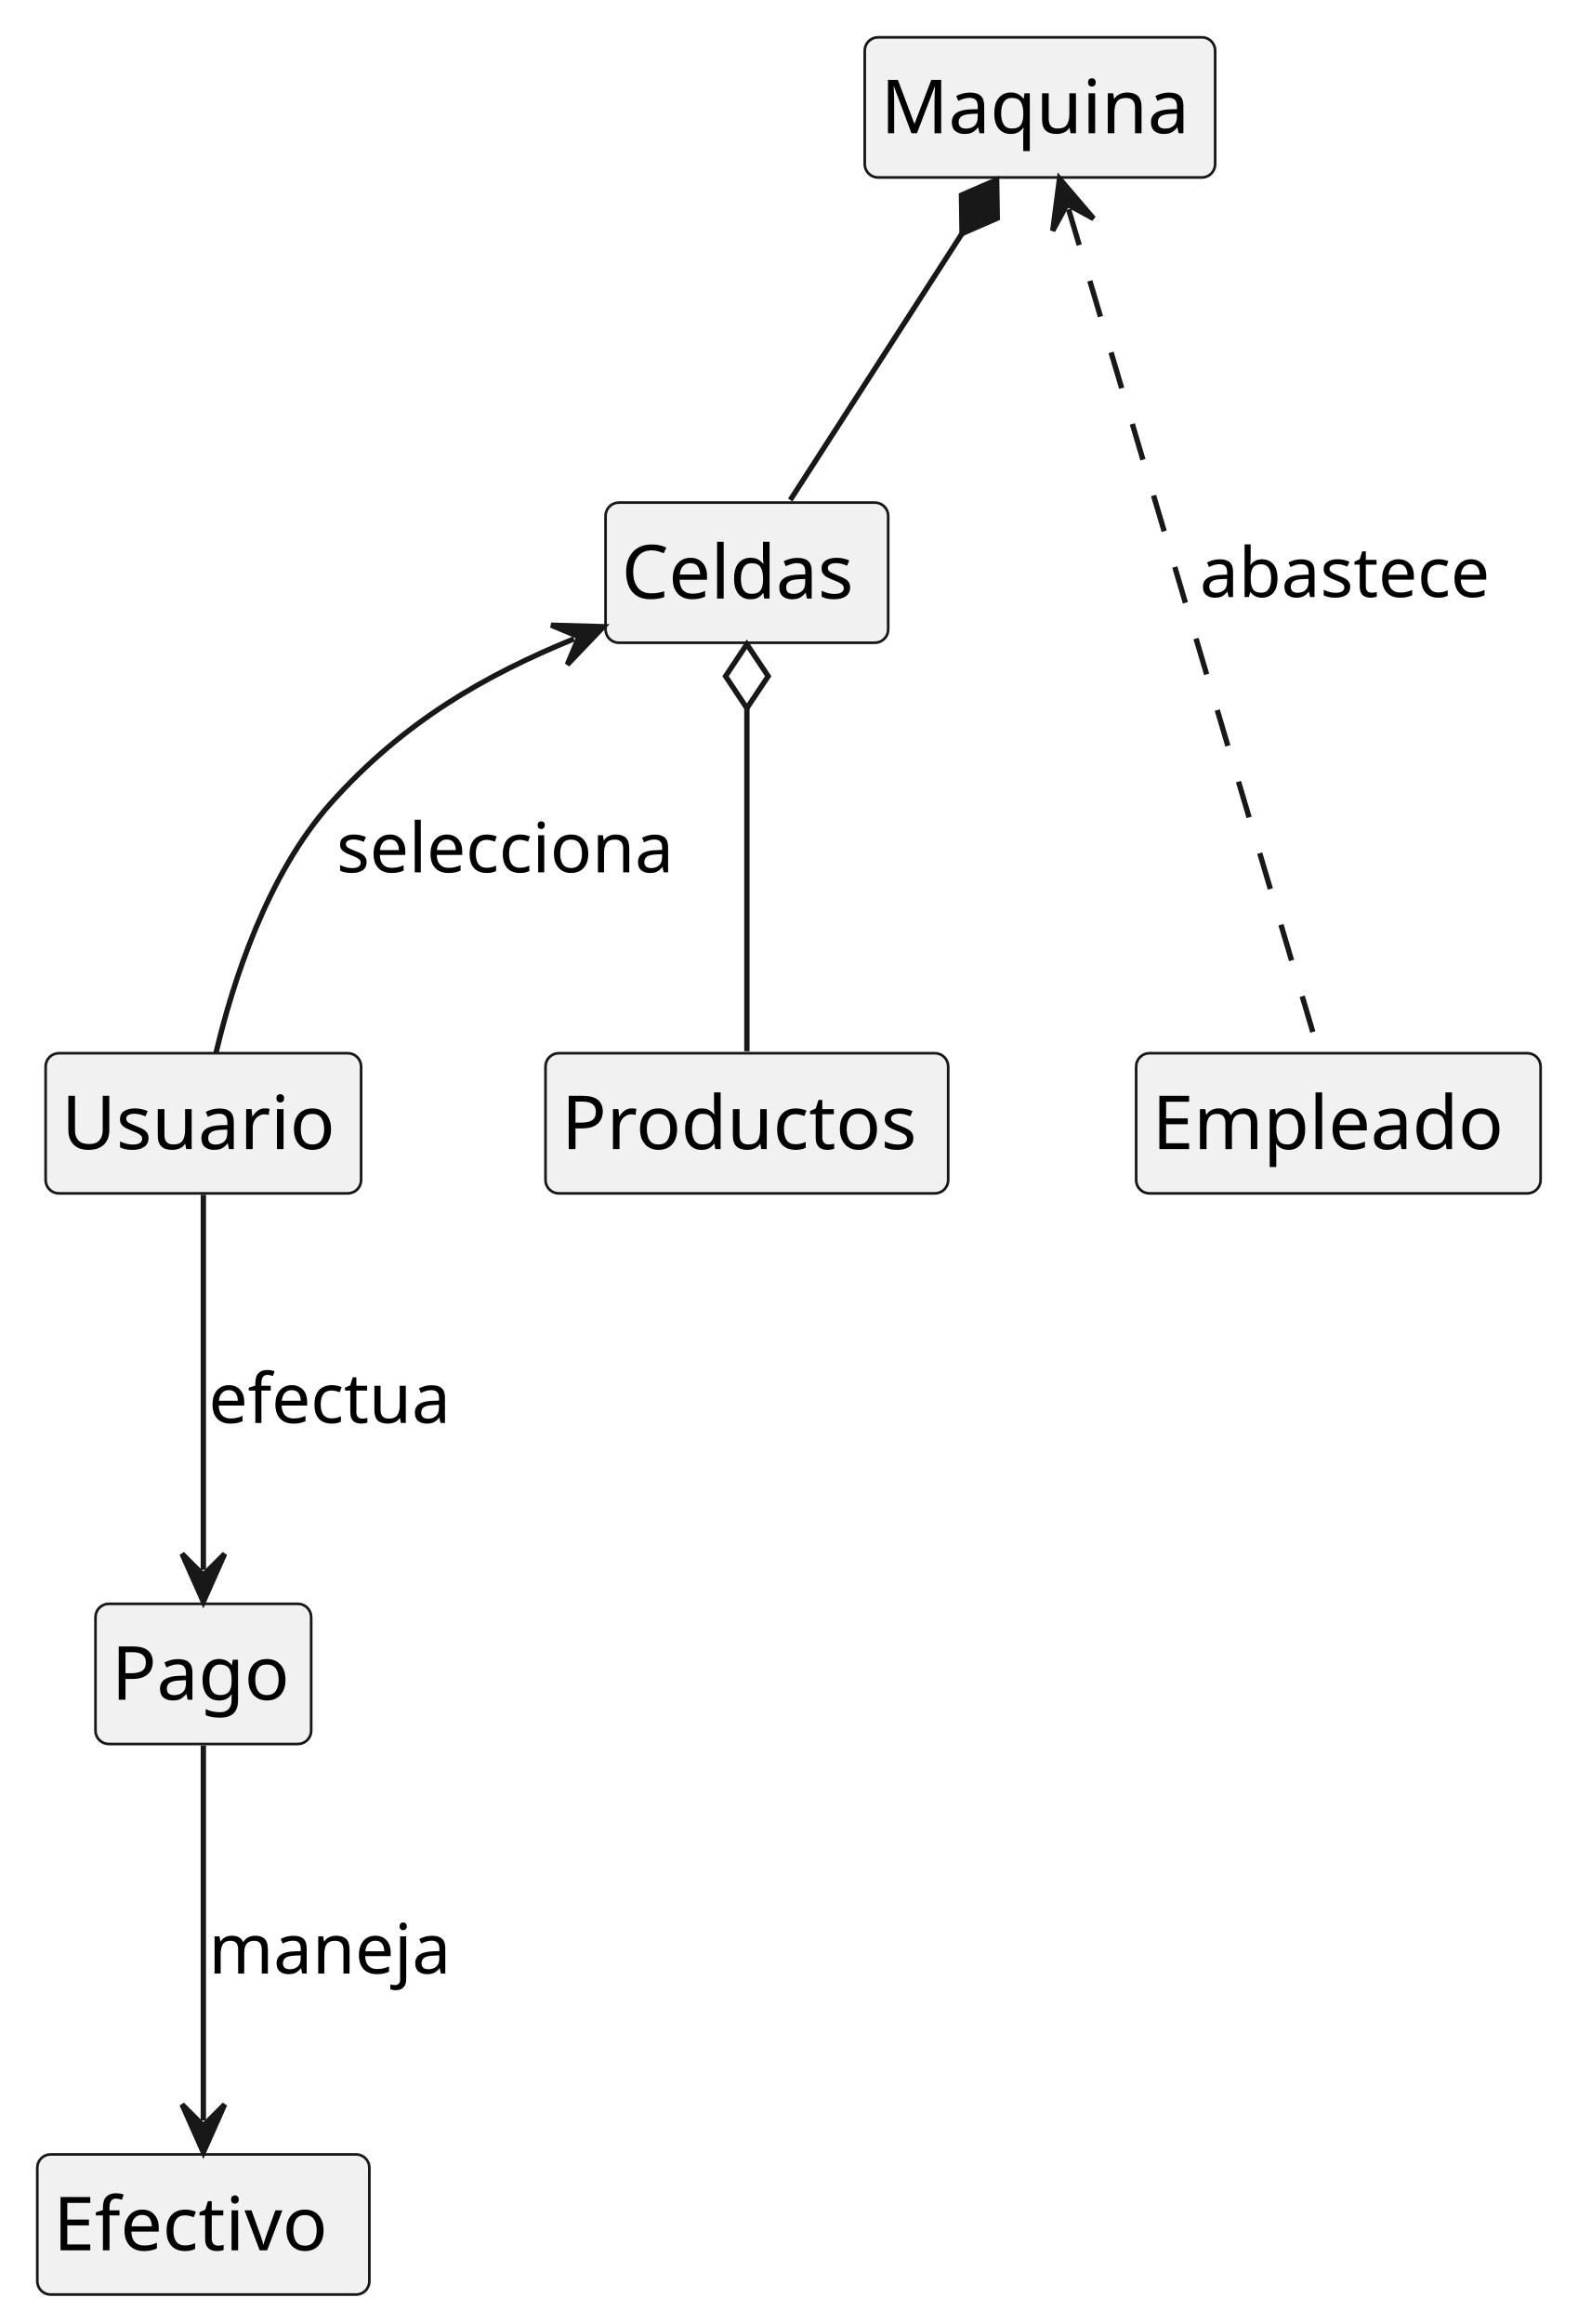
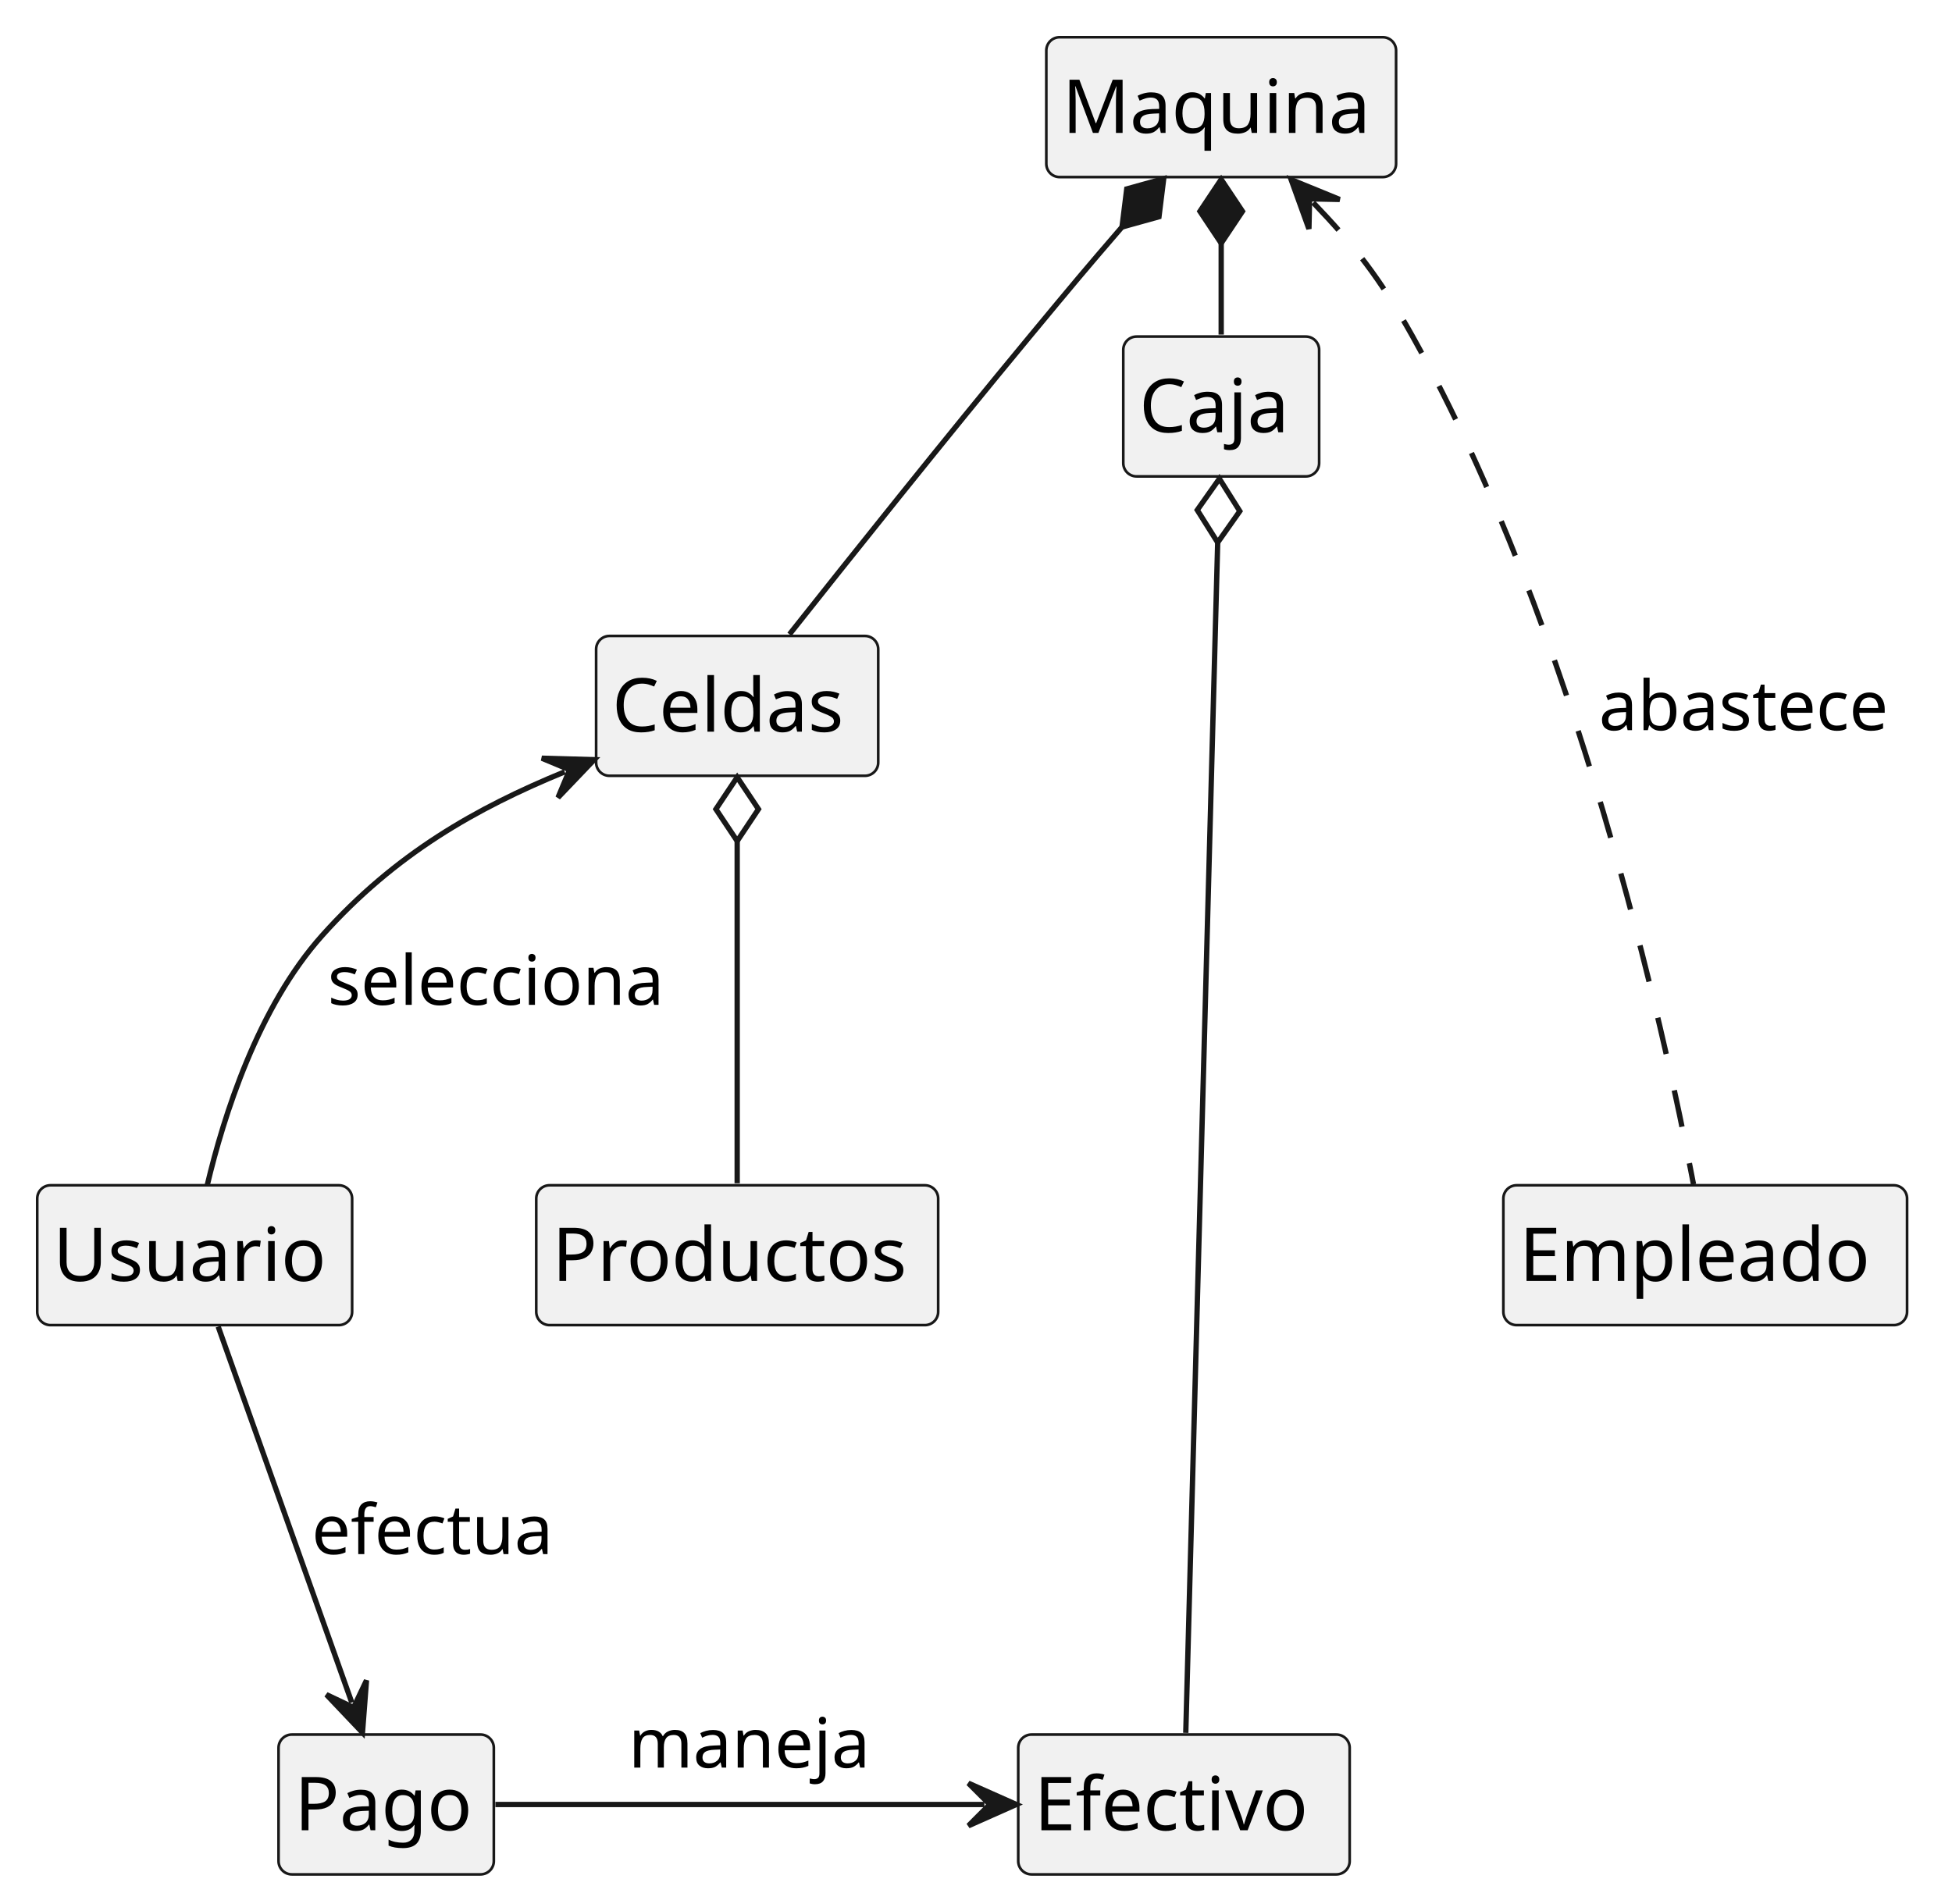
- <svg xmlns="http://www.w3.org/2000/svg" contentStyleType="text/css" data-diagram-type="CLASS" height="436px" preserveAspectRatio="none" style="width:296px;height:436px;background:#FFFFFF;" version="1.1" viewBox="0 0 296 436" width="296px" zoomAndPan="magnify">
+ <svg xmlns="http://www.w3.org/2000/svg" contentStyleType="text/css" data-diagram-type="CLASS" height="358px" preserveAspectRatio="none" style="width:367px;height:358px;background:#FFFFFF;" version="1.1" viewBox="0 0 367 358" width="367px" zoomAndPan="magnify">
  <defs />
  <g>
    <g class="entity" data-entity="Maquina" data-source-line="4" data-uid="ent0002" id="entity_Maquina">
-       <rect fill="#F1F1F1" height="26.297" rx="2.5" ry="2.5" style="stroke:#181818;stroke-width:0.5;" width="65.76" x="162.28" y="7" />
-       <text fill="#000000" font-family="sans-serif" font-size="14" lengthAdjust="spacing" textLength="59.76" x="165.28" y="24.995">Maquina</text>
+       <rect fill="#F1F1F1" height="26.297" rx="2.5" ry="2.5" style="stroke:#181818;stroke-width:0.5;" width="65.76" x="196.72" y="7" />
+       <text fill="#000000" font-family="sans-serif" font-size="14" lengthAdjust="spacing" textLength="59.76" x="199.72" y="24.995">Maquina</text>
    </g>
    <g class="entity" data-entity="Pago" data-source-line="5" data-uid="ent0003" id="entity_Pago">
-       <rect fill="#F1F1F1" height="26.297" rx="2.5" ry="2.5" style="stroke:#181818;stroke-width:0.5;" width="40.474" x="17.92" y="300.89" />
-       <text fill="#000000" font-family="sans-serif" font-size="14" lengthAdjust="spacing" textLength="34.474" x="20.92" y="318.885">Pago</text>
+       <rect fill="#F1F1F1" height="26.297" rx="2.5" ry="2.5" style="stroke:#181818;stroke-width:0.5;" width="40.474" x="52.37" y="326.18" />
+       <text fill="#000000" font-family="sans-serif" font-size="14" lengthAdjust="spacing" textLength="34.474" x="55.37" y="344.175">Pago</text>
    </g>
    <g class="entity" data-entity="Efectivo" data-source-line="6" data-uid="ent0004" id="entity_Efectivo">
-       <rect fill="#F1F1F1" height="26.297" rx="2.5" ry="2.5" style="stroke:#181818;stroke-width:0.5;" width="62.315" x="7" y="404.18" />
-       <text fill="#000000" font-family="sans-serif" font-size="14" lengthAdjust="spacing" textLength="56.315" x="10" y="422.175">Efectivo</text>
+       <rect fill="#F1F1F1" height="26.297" rx="2.5" ry="2.5" style="stroke:#181818;stroke-width:0.5;" width="62.315" x="191.44" y="326.18" />
+       <text fill="#000000" font-family="sans-serif" font-size="14" lengthAdjust="spacing" textLength="56.315" x="194.44" y="344.175">Efectivo</text>
    </g>
    <g class="entity" data-entity="Usuario" data-source-line="7" data-uid="ent0005" id="entity_Usuario">
-       <rect fill="#F1F1F1" height="26.297" rx="2.5" ry="2.5" style="stroke:#181818;stroke-width:0.5;" width="59.204" x="8.56" y="197.59" />
-       <text fill="#000000" font-family="sans-serif" font-size="14" lengthAdjust="spacing" textLength="53.204" x="11.56" y="215.585">Usuario</text>
+       <rect fill="#F1F1F1" height="26.297" rx="2.5" ry="2.5" style="stroke:#181818;stroke-width:0.5;" width="59.204" x="7" y="222.89" />
+       <text fill="#000000" font-family="sans-serif" font-size="14" lengthAdjust="spacing" textLength="53.204" x="10" y="240.885">Usuario</text>
    </g>
    <g class="entity" data-entity="Productos" data-source-line="8" data-uid="ent0006" id="entity_Productos">
-       <rect fill="#F1F1F1" height="26.297" rx="2.5" ry="2.5" style="stroke:#181818;stroke-width:0.5;" width="75.569" x="102.37" y="197.59" />
-       <text fill="#000000" font-family="sans-serif" font-size="14" lengthAdjust="spacing" textLength="69.569" x="105.37" y="215.585">Productos</text>
+       <rect fill="#F1F1F1" height="26.297" rx="2.5" ry="2.5" style="stroke:#181818;stroke-width:0.5;" width="75.569" x="100.82" y="222.89" />
+       <text fill="#000000" font-family="sans-serif" font-size="14" lengthAdjust="spacing" textLength="69.569" x="103.82" y="240.885">Productos</text>
    </g>
    <g class="entity" data-entity="Celdas" data-source-line="9" data-uid="ent0007" id="entity_Celdas">
-       <rect fill="#F1F1F1" height="26.297" rx="2.5" ry="2.5" style="stroke:#181818;stroke-width:0.5;" width="53.038" x="113.64" y="94.29" />
-       <text fill="#000000" font-family="sans-serif" font-size="14" lengthAdjust="spacing" textLength="47.038" x="116.64" y="112.285">Celdas</text>
+       <rect fill="#F1F1F1" height="26.297" rx="2.5" ry="2.5" style="stroke:#181818;stroke-width:0.5;" width="53.038" x="112.08" y="119.59" />
+       <text fill="#000000" font-family="sans-serif" font-size="14" lengthAdjust="spacing" textLength="47.038" x="115.08" y="137.585">Celdas</text>
    </g>
    <g class="entity" data-entity="Empleado" data-source-line="10" data-uid="ent0008" id="entity_Empleado">
-       <rect fill="#F1F1F1" height="26.297" rx="2.5" ry="2.5" style="stroke:#181818;stroke-width:0.5;" width="75.904" x="213.21" y="197.59" />
-       <text fill="#000000" font-family="sans-serif" font-size="14" lengthAdjust="spacing" textLength="69.904" x="216.21" y="215.585">Empleado</text>
+       <rect fill="#F1F1F1" height="26.297" rx="2.5" ry="2.5" style="stroke:#181818;stroke-width:0.5;" width="75.904" x="282.65" y="222.89" />
+       <text fill="#000000" font-family="sans-serif" font-size="14" lengthAdjust="spacing" textLength="69.904" x="285.65" y="240.885">Empleado</text>
    </g>
-     <g class="link" data-entity-1="Maquina" data-entity-2="Celdas" data-source-line="12" data-uid="lnk9" id="link_Maquina_Celdas">
-       <path codeLine="12" d="M180.537,43.815 C170.137,59.945 158.72,77.65 148.31,93.8" fill="none" id="Maquina-backto-Celdas" style="stroke:#181818;stroke-width:1;" />
-       <polygon fill="#181818" points="187.04,33.73,180.427,36.605,180.537,43.815,187.15,40.94,187.04,33.73" style="stroke:#181818;stroke-width:1;" />
+     <g class="entity" data-entity="Caja" data-source-line="11" data-uid="ent0009" id="entity_Caja">
+       <rect fill="#F1F1F1" height="26.297" rx="2.5" ry="2.5" style="stroke:#181818;stroke-width:0.5;" width="36.823" x="211.19" y="63.29" />
+       <text fill="#000000" font-family="sans-serif" font-size="14" lengthAdjust="spacing" textLength="30.823" x="214.19" y="81.285">Caja</text>
    </g>
-     <g class="link" data-entity-1="Celdas" data-entity-2="Productos" data-source-line="13" data-uid="lnk10" id="link_Celdas_Productos">
-       <path codeLine="13" d="M140.16,132.86 C140.16,152.3 140.16,177.71 140.16,197.22" fill="none" id="Celdas-backto-Productos" style="stroke:#181818;stroke-width:1;" />
-       <polygon fill="none" points="140.16,120.86,136.16,126.86,140.16,132.86,144.16,126.86,140.16,120.86" style="stroke:#181818;stroke-width:1;" />
+     <g class="link" data-entity-1="Maquina" data-entity-2="Celdas" data-source-line="13" data-uid="lnk10" id="link_Maquina_Celdas">
+       <path codeLine="13" d="M210.954,42.688 C203.754,51.038 201.95,53.21 193.6,63.29 C177.55,82.66 159.35,105.5 148.43,119.28" fill="none" id="Maquina-backto-Celdas" style="stroke:#181818;stroke-width:1;" />
+       <polygon fill="#181818" points="218.79,33.6,211.843,35.532,210.954,42.688,217.901,40.756,218.79,33.6" style="stroke:#181818;stroke-width:1;" />
    </g>
-     <g class="link" data-entity-1="Celdas" data-entity-2="Usuario" data-source-line="14" data-uid="lnk12" id="link_Celdas_Usuario">
-       <path codeLine="14" d="M107.72,119.85 C91.09,126.68 75.92,135.23 62.16,150.59 C50.03,164.13 43.59,184.59 40.53,197.56" fill="none" id="Celdas-backto-Usuario" style="stroke:#181818;stroke-width:1;" />
-       <polygon fill="#181818" points="113.27,117.57,103.425,117.289,108.645,119.47,106.464,124.689,113.27,117.57" style="stroke:#181818;stroke-width:1;" />
-       <text fill="#000000" font-family="sans-serif" font-size="13" lengthAdjust="spacing" textLength="68.447" x="63.16" y="163.657">selecciona</text>
+     <g class="link" data-entity-1="Maquina" data-entity-2="Caja" data-source-line="14" data-uid="lnk11" id="link_Maquina_Caja">
+       <path codeLine="14" d="M229.6,45.74 C229.6,54.51 229.6,54.16 229.6,62.92" fill="none" id="Maquina-backto-Caja" style="stroke:#181818;stroke-width:1;" />
+       <polygon fill="#181818" points="229.6,33.74,225.6,39.74,229.6,45.74,233.6,39.74,229.6,33.74" style="stroke:#181818;stroke-width:1;" />
    </g>
-     <g class="link" data-entity-1="Usuario" data-entity-2="Pago" data-source-line="15" data-uid="lnk13" id="link_Usuario_Pago">
-       <path codeLine="15" d="M38.16,224.16 C38.16,243.6 38.16,275.01 38.16,294.51" fill="none" id="Usuario-to-Pago" style="stroke:#181818;stroke-width:1;" />
-       <polygon fill="#181818" points="38.16,300.51,42.16,291.51,38.16,295.51,34.16,291.51,38.16,300.51" style="stroke:#181818;stroke-width:1;" />
-       <text fill="#000000" font-family="sans-serif" font-size="13" lengthAdjust="spacing" textLength="49.023" x="39.16" y="266.957">efectua</text>
+     <g class="link" data-entity-1="Caja" data-entity-2="Efectivo" data-source-line="15" data-uid="lnk12" id="link_Caja_Efectivo">
+       <path codeLine="15" d="M228.94,102.016 C227.76,146.196 224.12,281.9 222.94,325.87" fill="none" id="Caja-backto-Efectivo" style="stroke:#181818;stroke-width:1;" />
+       <polygon fill="none" points="229.26,90.02,225.101,95.911,228.94,102.016,233.098,96.125,229.26,90.02" style="stroke:#181818;stroke-width:1;" />
    </g>
-     <g class="link" data-entity-1="Maquina" data-entity-2="Empleado" data-source-line="16" data-uid="lnk15" id="link_Maquina_Empleado">
-       <path codeLine="16" d="M200.538,39.272 C210.708,73.522 237.44,163.55 247.54,197.56" fill="none" id="Maquina-backto-Empleado" style="stroke:#181818;stroke-width:1;stroke-dasharray:7.0,7.0;" />
-       <polygon fill="#181818" points="198.83,33.52,197.557,43.286,200.253,38.313,205.226,41.009,198.83,33.52" style="stroke:#181818;stroke-width:1;" />
-       <text fill="#000000" font-family="sans-serif" font-size="13" lengthAdjust="spacing" textLength="59.198" x="225.16" y="112.007">abastece</text>
+     <g class="link" data-entity-1="Celdas" data-entity-2="Productos" data-source-line="16" data-uid="lnk13" id="link_Celdas_Productos">
+       <path codeLine="16" d="M138.6,158.16 C138.6,177.6 138.6,203.01 138.6,222.51" fill="none" id="Celdas-backto-Productos" style="stroke:#181818;stroke-width:1;" />
+       <polygon fill="none" points="138.6,146.16,134.6,152.16,138.6,158.16,142.6,152.16,138.6,146.16" style="stroke:#181818;stroke-width:1;" />
    </g>
-     <g class="link" data-entity-1="Pago" data-entity-2="Efectivo" data-source-line="17" data-uid="lnk16" id="link_Pago_Efectivo">
-       <path codeLine="17" d="M38.16,327.46 C38.16,346.9 38.16,378.31 38.16,397.81" fill="none" id="Pago-to-Efectivo" style="stroke:#181818;stroke-width:1;" />
-       <polygon fill="#181818" points="38.16,403.81,42.16,394.81,38.16,398.81,34.16,394.81,38.16,403.81" style="stroke:#181818;stroke-width:1;" />
-       <text fill="#000000" font-family="sans-serif" font-size="13" lengthAdjust="spacing" textLength="48.445" x="39.16" y="370.247">maneja</text>
+     <g class="link" data-entity-1="Celdas" data-entity-2="Usuario" data-source-line="17" data-uid="lnk15" id="link_Celdas_Usuario">
+       <path codeLine="17" d="M106.17,145.139 C89.54,151.97 74.36,160.52 60.6,175.89 C48.48,189.42 42.04,209.89 38.97,222.85" fill="none" id="Celdas-backto-Usuario" style="stroke:#181818;stroke-width:1;" />
+       <polygon fill="#181818" points="111.72,142.86,101.875,142.579,107.095,144.76,104.914,149.979,111.72,142.86" style="stroke:#181818;stroke-width:1;" />
+       <text fill="#000000" font-family="sans-serif" font-size="13" lengthAdjust="spacing" textLength="68.447" x="61.6" y="188.957">selecciona</text>
+     </g>
+     <g class="link" data-entity-1="Usuario" data-entity-2="Pago" data-source-line="18" data-uid="lnk16" id="link_Usuario_Pago">
+       <path codeLine="18" d="M41.02,249.46 C47.93,268.9 59.211,300.656 66.141,320.156" fill="none" id="Usuario-to-Pago" style="stroke:#181818;stroke-width:1;" />
+       <polygon fill="#181818" points="68.15,325.81,68.905,315.99,66.476,321.099,61.367,318.669,68.15,325.81" style="stroke:#181818;stroke-width:1;" />
+       <text fill="#000000" font-family="sans-serif" font-size="13" lengthAdjust="spacing" textLength="49.023" x="58.6" y="292.247">efectua</text>
+     </g>
+     <g class="link" data-entity-1="Maquina" data-entity-2="Empleado" data-source-line="19" data-uid="lnk18" id="link_Maquina_Empleado">
+       <path codeLine="19" d="M246.904,38.109 C254.474,45.999 259.51,52.36 265.6,63.29 C296.39,118.54 312.83,193.53 318.4,222.71" fill="none" id="Maquina-backto-Empleado" style="stroke:#181818;stroke-width:1;stroke-dasharray:7.0,7.0;" />
+       <polygon fill="#181818" points="242.75,33.78,246.095,43.044,246.212,37.388,251.867,37.505,242.75,33.78" style="stroke:#181818;stroke-width:1;" />
+       <text fill="#000000" font-family="sans-serif" font-size="13" lengthAdjust="spacing" textLength="59.198" x="300.6" y="137.307">abastece</text>
+     </g>
+     <g class="link" data-entity-1="Pago" data-entity-2="Efectivo" data-source-line="20" data-uid="lnk19" id="link_Pago_Efectivo">
+       <path codeLine="20" d="M93.14,339.33 C118.42,339.33 155.6,339.33 185.08,339.33" fill="none" id="Pago-to-Efectivo" style="stroke:#181818;stroke-width:1;" />
+       <polygon fill="#181818" points="191.08,339.33,182.08,335.33,186.08,339.33,182.08,343.33,191.08,339.33" style="stroke:#181818;stroke-width:1;" />
+       <text fill="#000000" font-family="sans-serif" font-size="13" lengthAdjust="spacing" textLength="48.445" x="118.14" y="332.397">maneja</text>
    </g>
  </g>
</svg>
